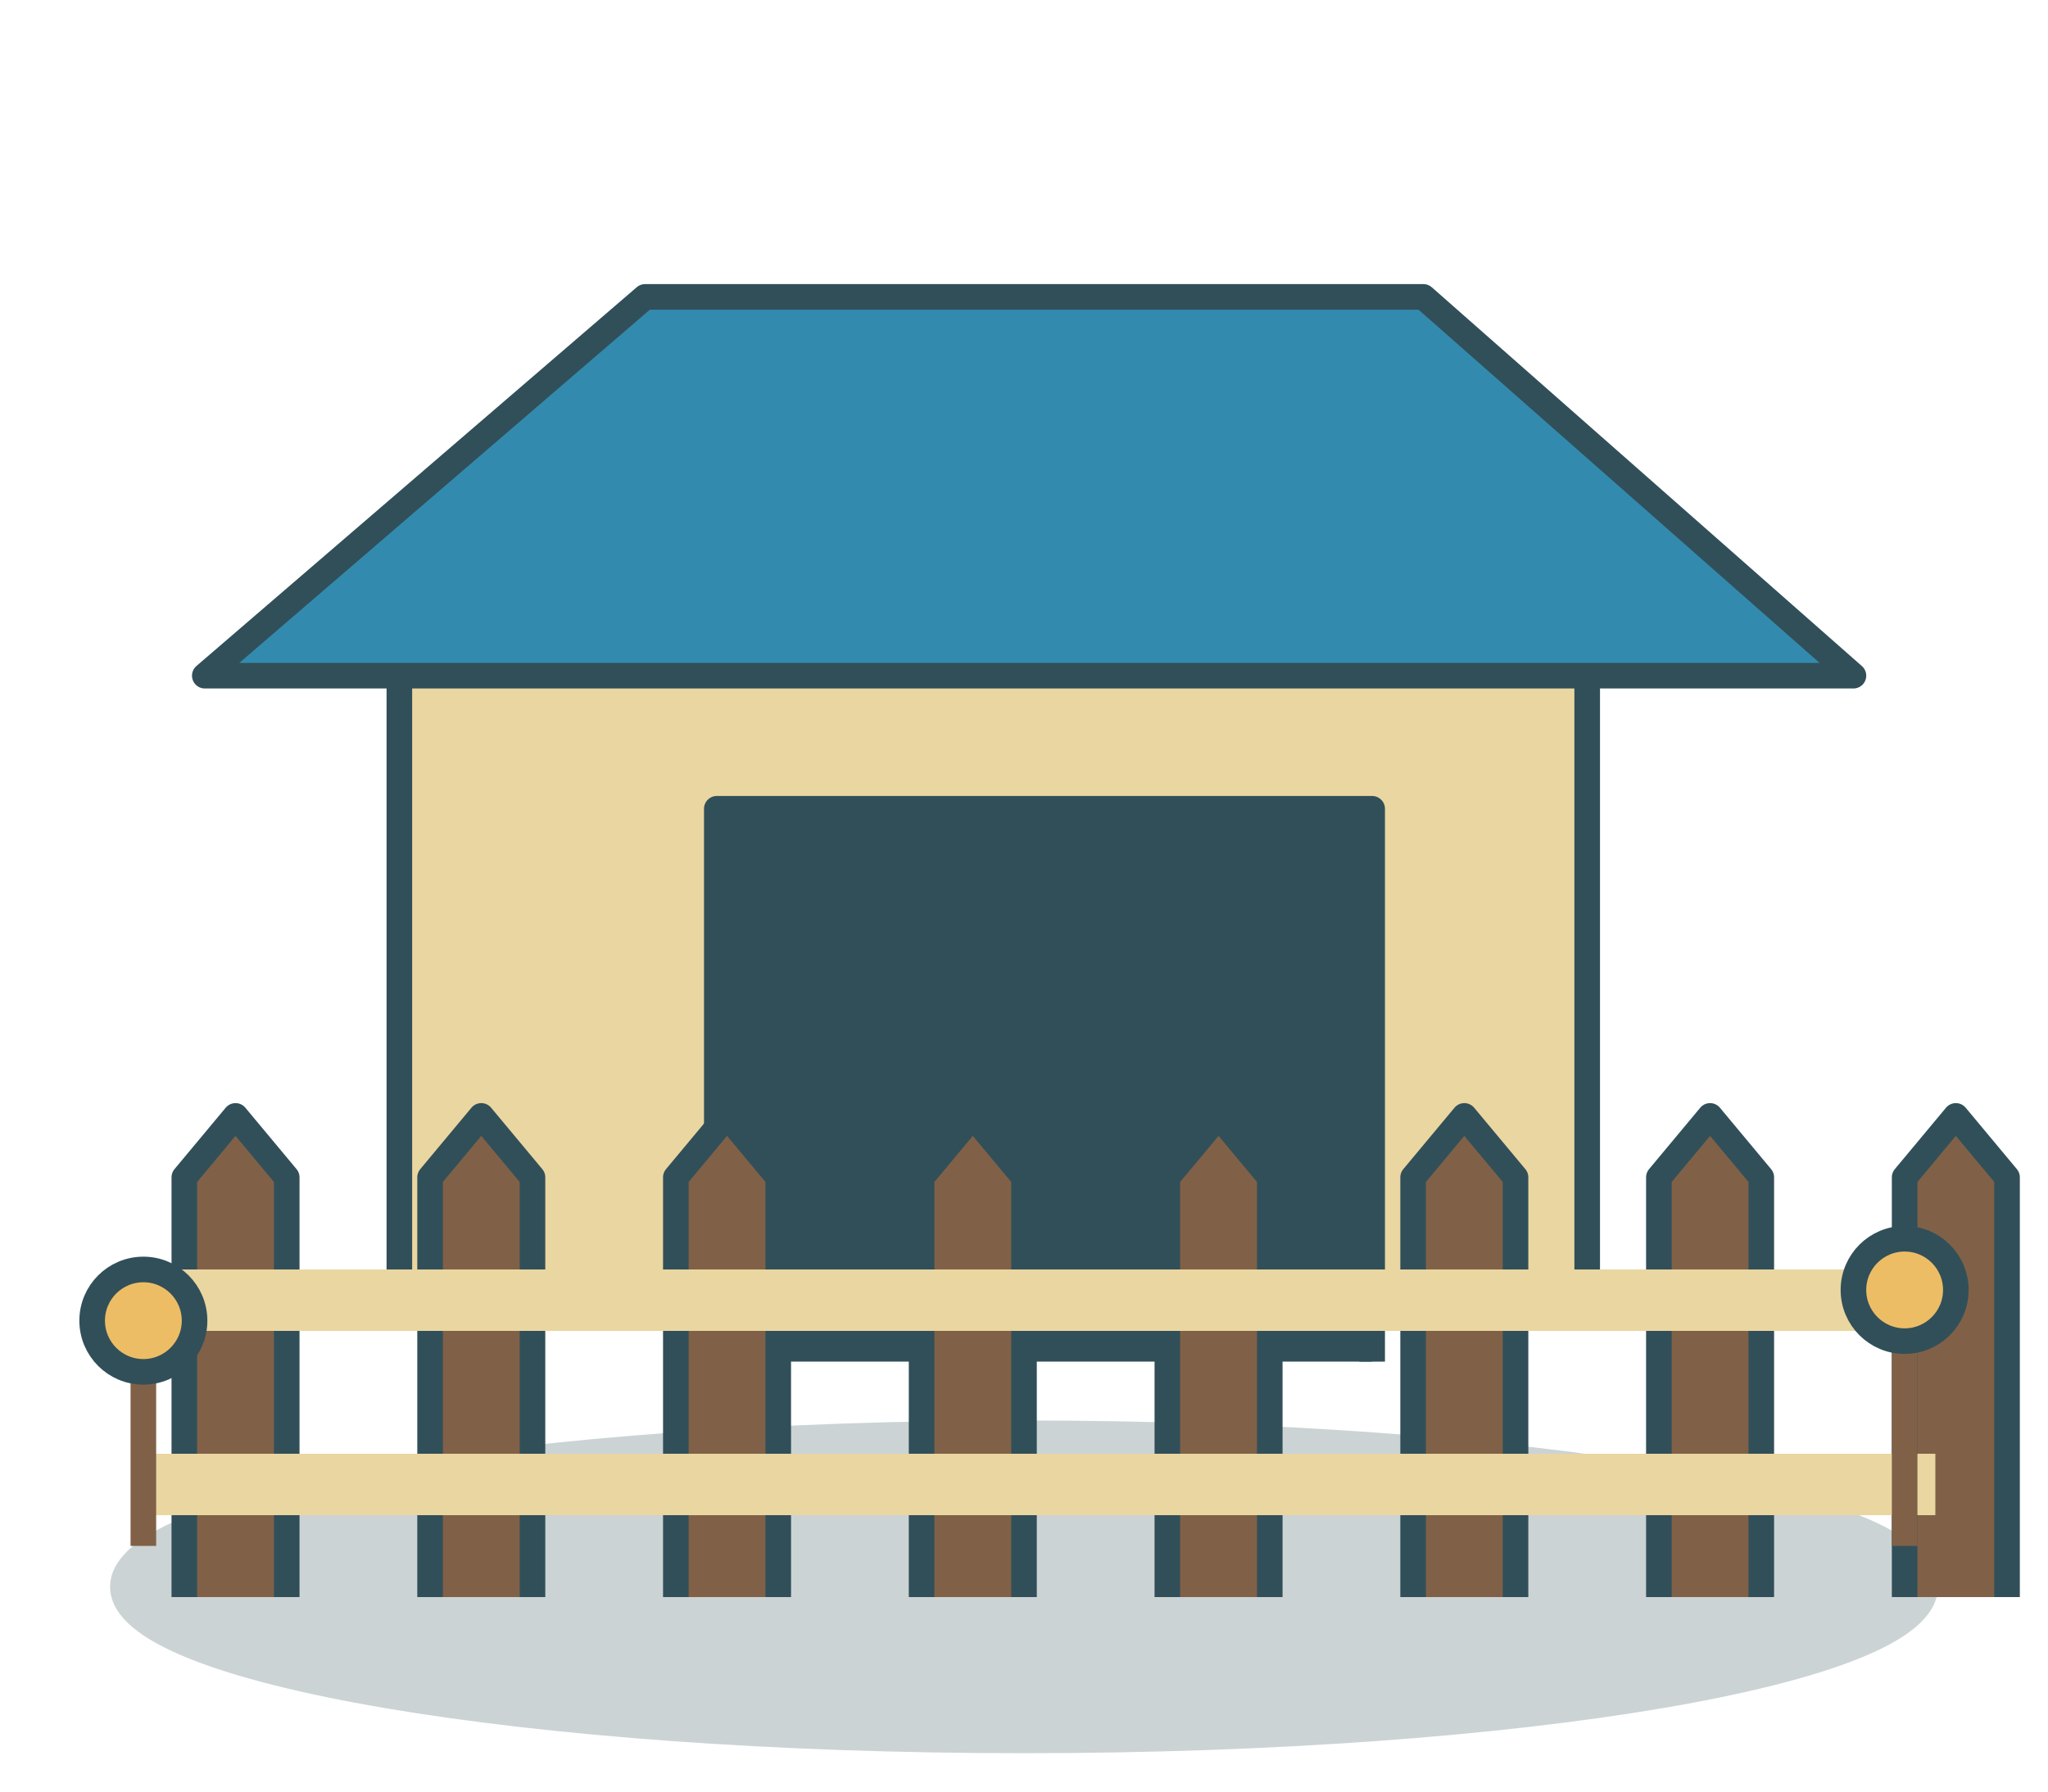
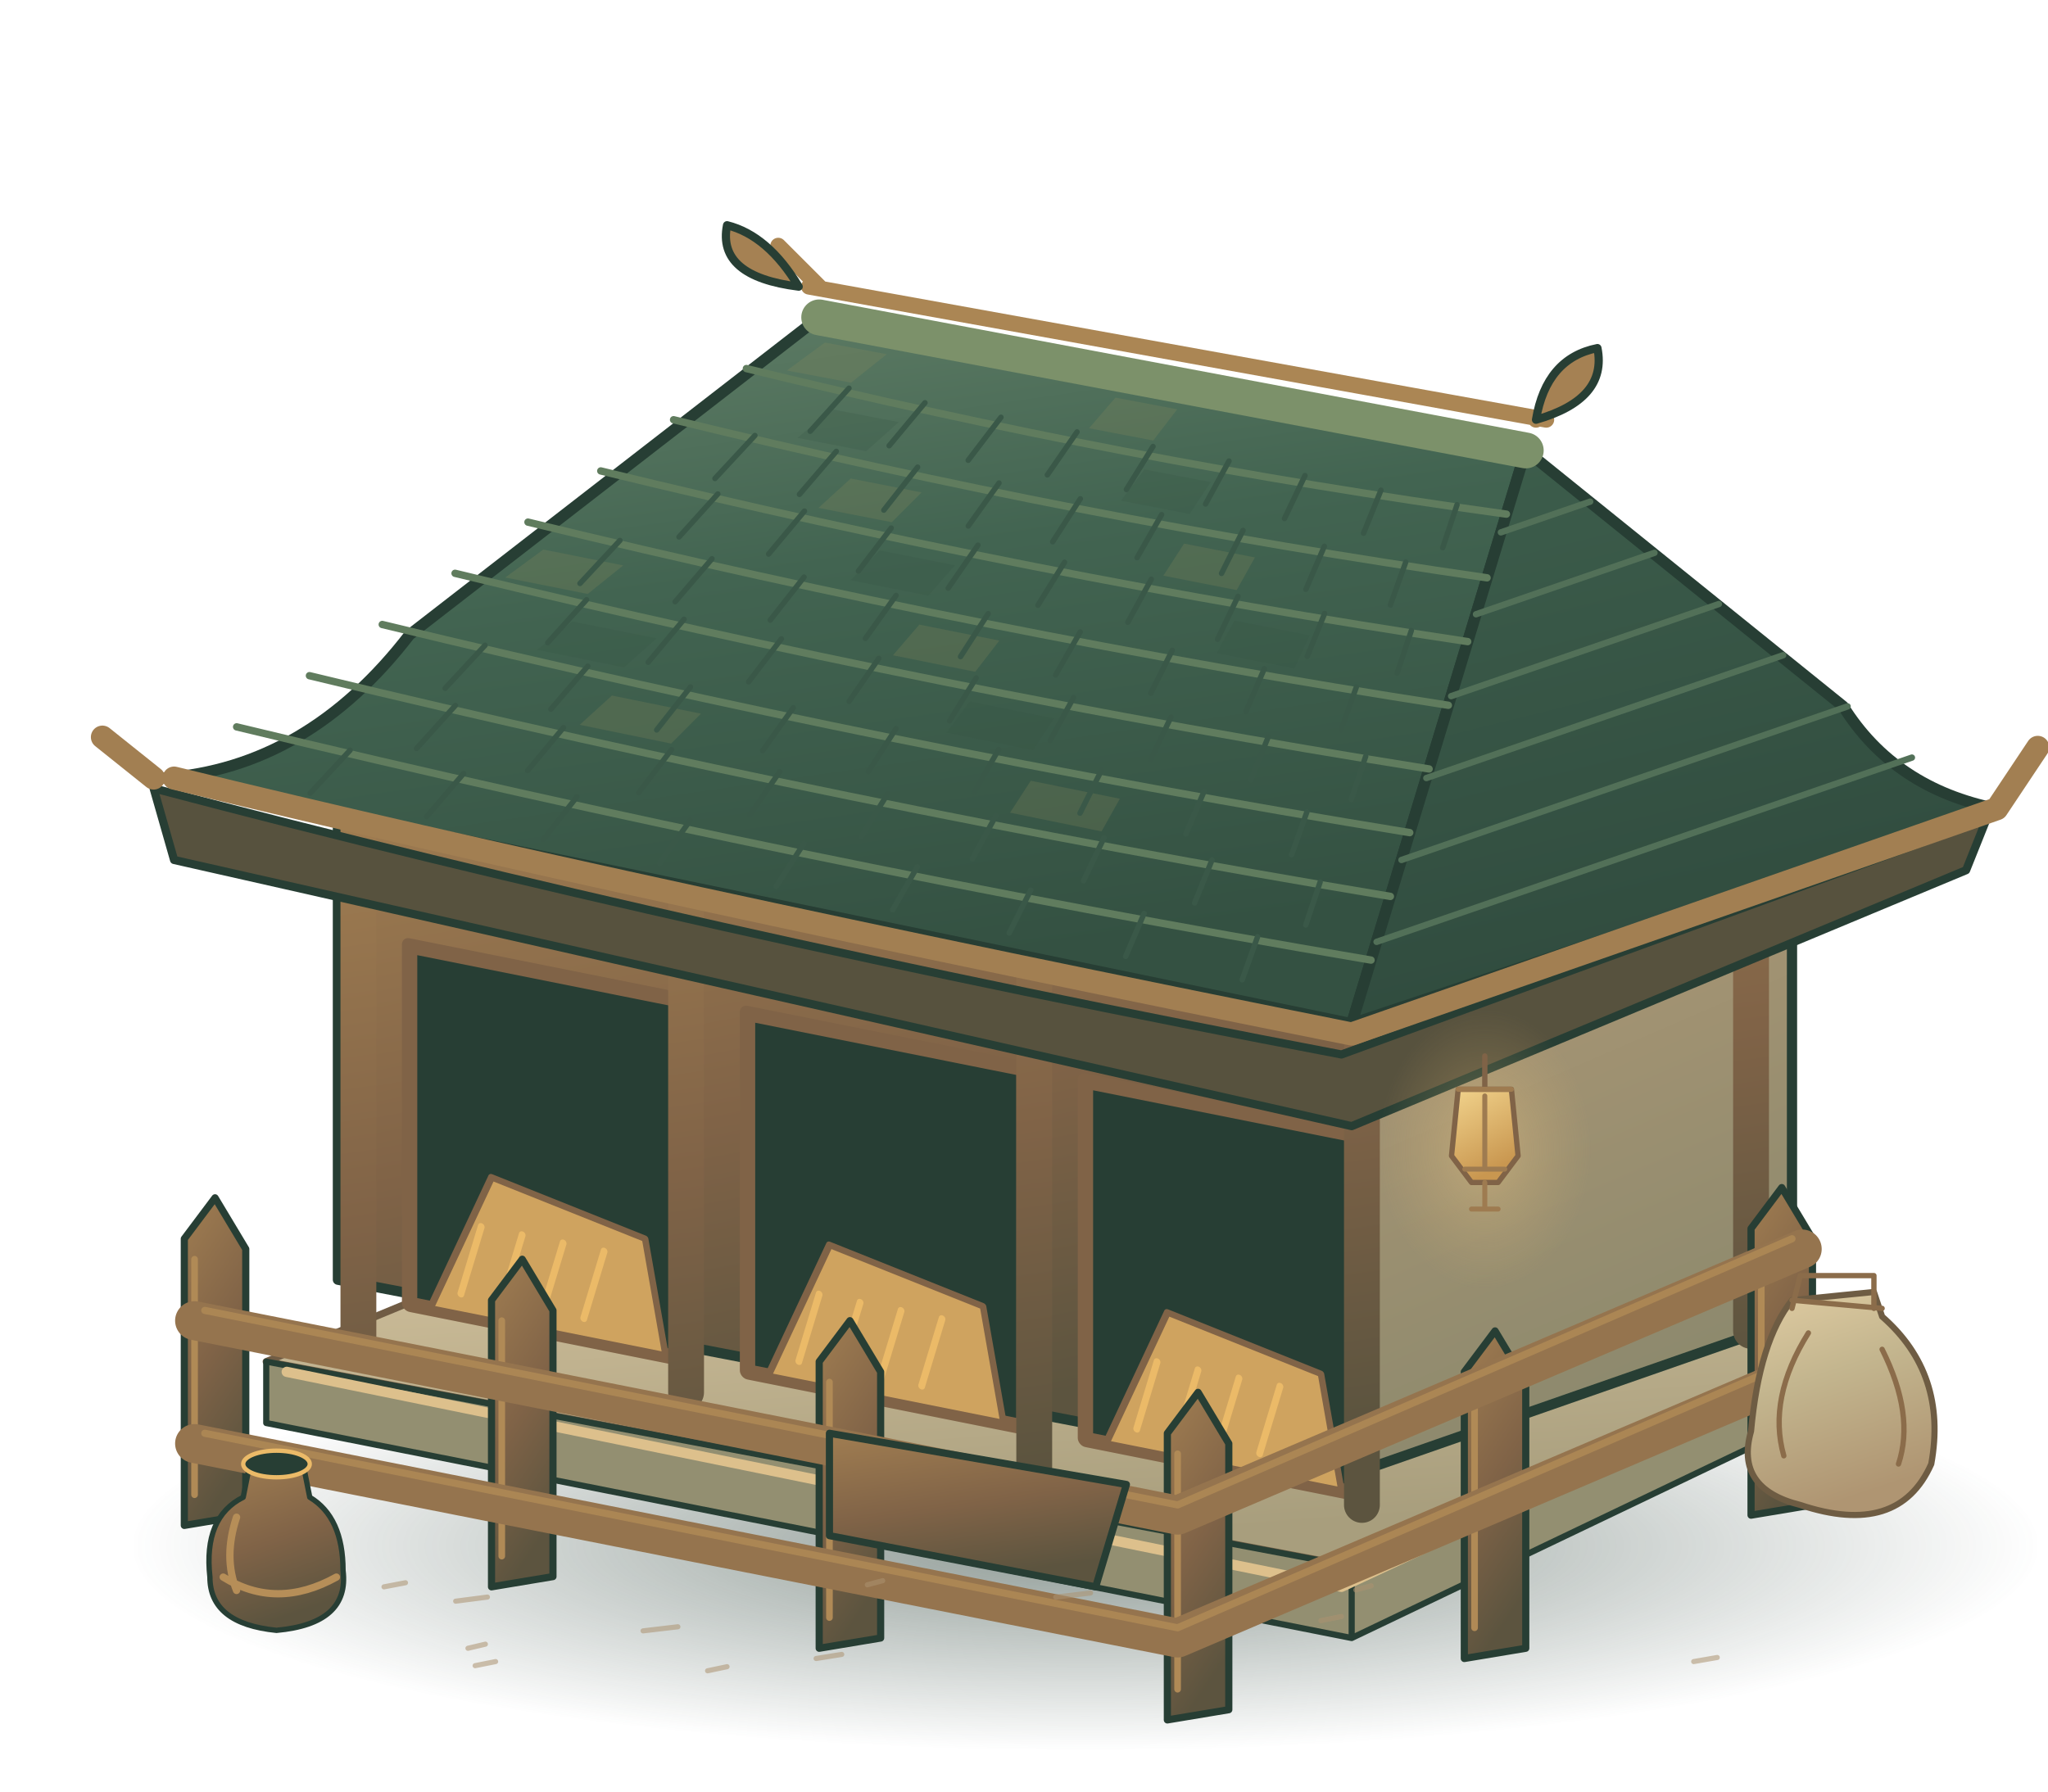
- <svg xmlns="http://www.w3.org/2000/svg" width="200" height="175" viewBox="0 0 200 175">
-   <g stroke="#314f59" stroke-width="2.5" stroke-linejoin="round">
-     <ellipse cx="100" cy="155" rx="88" ry="15" fill="#314f59" opacity=".25" />
-     <path d="M39 130V65H155V130" fill="#ead6a1" />
-     <path d="M20 66L63 29H139L181 66Z" fill="#328bae" />
-     <path d="M70 133V79H134V133" fill="#314f59" />
-     <path d="M18 156V115L23 109L28 115V156" fill="#806147" />
-     <path d="M42 156V115L47 109L52 115V156" fill="#806147" />
-     <path d="M66 156V115L71 109L76 115V156" fill="#806147" />
-     <path d="M90 156V115L95 109L100 115V156" fill="#806147" />
-     <path d="M114 156V115L119 109L124 115V156" fill="#806147" />
-     <path d="M138 156V115L143 109L148 115V156" fill="#806147" />
-     <path d="M162 156V115L167 109L172 115V156" fill="#806147" />
-     <path d="M186 156V115L191 109L196 115V156" fill="#806147" />
-     <path d="M15 127H189M15 145H189" stroke="#ead6a1" stroke-width="6" />
-     <path d="M14 151V131M186 151V128" stroke="#806147" />
-     <circle cx="14" cy="129" r="5" fill="#edbd65" />
-     <circle cx="186" cy="126" r="5" fill="#edbd65" />
+ <svg xmlns="http://www.w3.org/2000/svg" width="400" height="350" viewBox="0 0 200 175">
+   <defs>
+     <linearGradient id="stable-roof" x1="0" y1="0" x2=".28" y2="1">
+       <stop offset="0%" stop-color="#648169" />
+       <stop offset="45%" stop-color="#426451" />
+       <stop offset="100%" stop-color="#345142" />
+     </linearGradient>
+     <linearGradient id="stable-roof_side" x1="0" y1="0" x2=".28" y2="1">
+       <stop offset="0%" stop-color="#3d5e4c" />
+       <stop offset="100%" stop-color="#304b3e" />
+     </linearGradient>
+     <linearGradient id="stable-wall" x1="0" y1="0" x2=".28" y2="1">
+       <stop offset="0%" stop-color="#e1cda1" />
+       <stop offset="55%" stop-color="#d8c298" />
+       <stop offset="100%" stop-color="#b79f7a" />
+     </linearGradient>
+     <linearGradient id="stable-wall_side" x1="0" y1="0" x2=".28" y2="1">
+       <stop offset="0%" stop-color="#b39a76" />
+       <stop offset="100%" stop-color="#8c896d" />
+     </linearGradient>
+     <linearGradient id="stable-wood" x1="0" y1="0" x2=".28" y2="1">
+       <stop offset="0%" stop-color="#a07d51" />
+       <stop offset="55%" stop-color="#806347" />
+       <stop offset="100%" stop-color="#5c543f" />
+     </linearGradient>
+     <linearGradient id="stable-canvas" x1="0" y1="0" x2=".28" y2="1">
+       <stop offset="0%" stop-color="#e0cca2" />
+       <stop offset="45%" stop-color="#c3b58e" />
+       <stop offset="100%" stop-color="#af9572" />
+     </linearGradient>
+     <linearGradient id="stable-canvas_side" x1="0" y1="0" x2=".28" y2="1">
+       <stop offset="0%" stop-color="#aea884" />
+       <stop offset="100%" stop-color="#787b62" />
+     </linearGradient>
+     <linearGradient id="stable-earth" x1="0" y1="0" x2=".28" y2="1">
+       <stop offset="0%" stop-color="#949878" />
+       <stop offset="100%" stop-color="#675942" />
+     </linearGradient>
+     <linearGradient id="stable-stone" x1="0" y1="0" x2=".28" y2="1">
+       <stop offset="0%" stop-color="#d9c7a2" />
+       <stop offset="100%" stop-color="#a89e7d" />
+     </linearGradient>
+     <linearGradient id="stable-cloth" x1="0" y1="0" x2=".28" y2="1">
+       <stop offset="0%" stop-color="#eec173" />
+       <stop offset="100%" stop-color="#c99e5d" />
+     </linearGradient>
+     <linearGradient id="stable-red" x1="0" y1="0" x2=".28" y2="1">
+       <stop offset="0%" stop-color="#aa6551" />
+       <stop offset="100%" stop-color="#683e32" />
+     </linearGradient>
+     <linearGradient id="stable-light" x1="0" y1="0" x2=".28" y2="1">
+       <stop offset="0%" stop-color="#ffe7a0" />
+       <stop offset="100%" stop-color="#c99750" />
+     </linearGradient>
+     <radialGradient id="stable-glow">
+       <stop stop-color="#ffd68a" stop-opacity=".34" />
+       <stop offset="1" stop-color="#e2b570" stop-opacity="0" />
+     </radialGradient>
+     <radialGradient id="stable-shadow">
+       <stop stop-color="#273e34" stop-opacity=".52" />
+       <stop offset=".58" stop-color="#273e34" stop-opacity=".22" />
+       <stop offset="1" stop-color="#273e34" stop-opacity="0" />
+     </radialGradient>
+     <pattern id="stable-grain" width="18" height="16" patternUnits="userSpaceOnUse">
+       <path d="M1 2Q9 4 17 1M0 9Q7 7 18 11M4 15Q11 12 16 15" fill="none" stroke="#ebba68" stroke-width=".55" opacity=".19" />
+     </pattern>
+     <pattern id="stable-plaster" width="17" height="13" patternUnits="userSpaceOnUse">
+       <path d="M3 3h2M11 8h3M1 11h1" stroke="#806347" opacity=".16" stroke-width=".65" />
+     </pattern>
+   </defs>
+   <g stroke-linejoin="round" stroke-linecap="round">
+     <ellipse cx="106" cy="151" rx="93" ry="20" fill="url(#stable-shadow)" />
+     <path d="M26 133L132 153L178 132L72 114Z" fill="url(#stable-stone)" stroke="#705c44" stroke-width="0.7" stroke-linejoin="round" stroke-linecap="round" />
+     <path d="M26 133V139L132 160V153ZM132 153L178 132V138L132 160Z" fill="#938f71" stroke="#273e34" stroke-width="0.6" stroke-linejoin="round" stroke-linecap="round" />
+     <path d="M28 134L131 155L176 134" fill="none" stroke="#ddc08c" stroke-width="1" stroke-linejoin="round" stroke-linecap="round" />
+     <path d="M33 77L132 97V144L33 125Z" fill="url(#stable-wood)" stroke="#273e34" stroke-width="1" stroke-linejoin="round" stroke-linecap="round" />
+     <path d="M132 97L175 78V129L132 144Z" fill="url(#stable-wall_side)" stroke="#273e34" stroke-width="1" stroke-linejoin="round" stroke-linecap="round" />
+     <g transform="translate(38,80) skewY(11.31)">
+       <rect x="2" y="12" width="27" height="35" fill="#273e34" stroke="#806347" stroke-width="1.5" />
+       <path d="M4 47L10 33L25 36L27 47Z" fill="#cfa35f" stroke="#806347" stroke-width="0.65" stroke-linejoin="round" stroke-linecap="round" />
+       <path d="M7 45l2 -7" fill="none" stroke="#ebba68" stroke-width="0.65" stroke-linejoin="round" stroke-linecap="round" />
+       <path d="M11 45l2 -7" fill="none" stroke="#ebba68" stroke-width="0.65" stroke-linejoin="round" stroke-linecap="round" />
+       <path d="M15 45l2 -7" fill="none" stroke="#ebba68" stroke-width="0.65" stroke-linejoin="round" stroke-linecap="round" />
+       <path d="M19 45l2 -7" fill="none" stroke="#ebba68" stroke-width="0.65" stroke-linejoin="round" stroke-linecap="round" />
+       <rect x="35" y="12" width="27" height="35" fill="#273e34" stroke="#806347" stroke-width="1.5" />
+       <path d="M37 47L43 33L58 36L60 47Z" fill="#cfa35f" stroke="#806347" stroke-width="0.65" stroke-linejoin="round" stroke-linecap="round" />
+       <path d="M40 45l2 -7" fill="none" stroke="#ebba68" stroke-width="0.65" stroke-linejoin="round" stroke-linecap="round" />
+       <path d="M44 45l2 -7" fill="none" stroke="#ebba68" stroke-width="0.65" stroke-linejoin="round" stroke-linecap="round" />
+       <path d="M48 45l2 -7" fill="none" stroke="#ebba68" stroke-width="0.65" stroke-linejoin="round" stroke-linecap="round" />
+       <path d="M52 45l2 -7" fill="none" stroke="#ebba68" stroke-width="0.65" stroke-linejoin="round" stroke-linecap="round" />
+       <rect x="68" y="12" width="27" height="35" fill="#273e34" stroke="#806347" stroke-width="1.5" />
+       <path d="M70 47L76 33L91 36L93 47Z" fill="#cfa35f" stroke="#806347" stroke-width="0.65" stroke-linejoin="round" stroke-linecap="round" />
+       <path d="M73 45l2 -7" fill="none" stroke="#ebba68" stroke-width="0.65" stroke-linejoin="round" stroke-linecap="round" />
+       <path d="M77 45l2 -7" fill="none" stroke="#ebba68" stroke-width="0.65" stroke-linejoin="round" stroke-linecap="round" />
+       <path d="M81 45l2 -7" fill="none" stroke="#ebba68" stroke-width="0.65" stroke-linejoin="round" stroke-linecap="round" />
+       <path d="M85 45l2 -7" fill="none" stroke="#ebba68" stroke-width="0.65" stroke-linejoin="round" stroke-linecap="round" />
+     </g>
+     <path d="M35 79V132M67 84V136M101 91V144M133 96V147M171 80V130" fill="none" stroke="url(#stable-wood)" stroke-width="3.5" stroke-linejoin="round" stroke-linecap="round" />
+     <g transform="translate(0,0) scale(1)">
+       <path d="M15 77Q68 91 131 103L194 80L192 85L132 110L17 84Z" fill="#57523e" stroke="#273e34" stroke-width="0.8" stroke-linejoin="round" stroke-linecap="round" />
+       <path d="M16 76Q30 75 40 62L80 31L149 44L132 100Z" fill="url(#stable-roof)" stroke="#273e34" stroke-width="1.1" stroke-linejoin="round" stroke-linecap="round" />
+       <path d="M149 44L180 69Q185 77 195 79L132 100Z" fill="url(#stable-roof_side)" stroke="#273e34" stroke-width="1.1" stroke-linejoin="round" stroke-linecap="round" />
+       <path d="M80.56 33.46L86.59 34.60L83.12 37.38L76.85 36.19Z" fill="#8e8b5b" stroke="none" stroke-width="1" stroke-linejoin="round" stroke-linecap="round" opacity=".23" />
+       <path d="M108.93 38.84L114.96 39.98L112.62 43.03L106.35 41.83Z" fill="#8e8b5b" stroke="none" stroke-width="1" stroke-linejoin="round" stroke-linecap="round" opacity=".23" />
+       <path d="M81.30 39.98L87.77 41.23L84.58 44.08L77.87 42.77Z" fill="#365344" stroke="none" stroke-width="1" stroke-linejoin="round" stroke-linecap="round" opacity=".23" />
+       <path d="M111.76 45.85L118.24 47.09L116.17 50.21L109.46 48.91Z" fill="#365344" stroke="none" stroke-width="1" stroke-linejoin="round" stroke-linecap="round" opacity=".23" />
+       <path d="M83.08 46.74L90.00 48.10L87.09 51.01L79.93 49.61Z" fill="#8e8b5b" stroke="none" stroke-width="1" stroke-linejoin="round" stroke-linecap="round" opacity=".23" />
+       <path d="M115.63 53.10L122.55 54.45L120.77 57.64L113.61 56.23Z" fill="#8e8b5b" stroke="none" stroke-width="1" stroke-linejoin="round" stroke-linecap="round" opacity=".23" />
+       <path d="M85.91 53.76L93.27 55.21L90.65 58.19L83.05 56.68Z" fill="#365344" stroke="none" stroke-width="1" stroke-linejoin="round" stroke-linecap="round" opacity=".23" />
+       <path d="M120.55 60.60L127.91 62.06L126.41 65.31L118.81 63.80Z" fill="#365344" stroke="none" stroke-width="1" stroke-linejoin="round" stroke-linecap="round" opacity=".23" />
+       <path d="M53.06 53.68L60.86 55.23L57.39 58.02L49.34 56.41Z" fill="#8e8b5b" stroke="none" stroke-width="1" stroke-linejoin="round" stroke-linecap="round" opacity=".23" />
+       <path d="M89.78 61.01L97.59 62.57L95.24 65.62L87.20 64.01Z" fill="#8e8b5b" stroke="none" stroke-width="1" stroke-linejoin="round" stroke-linecap="round" opacity=".23" />
+       <path d="M55.88 60.69L64.13 62.35L60.94 65.20L52.45 63.48Z" fill="#365344" stroke="none" stroke-width="1" stroke-linejoin="round" stroke-linecap="round" opacity=".23" />
+       <path d="M94.70 68.51L102.95 70.17L100.89 73.29L92.40 71.57Z" fill="#365344" stroke="none" stroke-width="1" stroke-linejoin="round" stroke-linecap="round" opacity=".23" />
+       <path d="M59.76 67.94L68.45 69.71L65.54 72.63L56.61 70.80Z" fill="#8e8b5b" stroke="none" stroke-width="1" stroke-linejoin="round" stroke-linecap="round" opacity=".23" />
+       <path d="M100.66 76.26L109.36 78.02L107.57 81.21L98.64 79.38Z" fill="#8e8b5b" stroke="none" stroke-width="1" stroke-linejoin="round" stroke-linecap="round" opacity=".23" />
+       <path d="M72.89 36.00Q110.00 45.11 147.11 50.22" fill="none" stroke="#607c5e" stroke-width="0.72" stroke-linejoin="round" stroke-linecap="round" />
+       <path d="M82.91 37.92l-3.79 4.2" fill="none" stroke="#3a5848" stroke-width="0.53" stroke-linejoin="round" stroke-linecap="round" />
+       <path d="M90.33 39.34l-3.50 4.2" fill="none" stroke="#3a5848" stroke-width="0.53" stroke-linejoin="round" stroke-linecap="round" />
+       <path d="M97.75 40.76l-3.20 4.2" fill="none" stroke="#3a5848" stroke-width="0.53" stroke-linejoin="round" stroke-linecap="round" />
+       <path d="M105.18 42.19l-2.90 4.2" fill="none" stroke="#3a5848" stroke-width="0.53" stroke-linejoin="round" stroke-linecap="round" />
+       <path d="M112.60 43.61l-2.60 4.2" fill="none" stroke="#3a5848" stroke-width="0.53" stroke-linejoin="round" stroke-linecap="round" />
+       <path d="M120.02 45.03l-2.29 4.2" fill="none" stroke="#3a5848" stroke-width="0.53" stroke-linejoin="round" stroke-linecap="round" />
+       <path d="M127.44 46.45l-2.00 4.2" fill="none" stroke="#3a5848" stroke-width="0.53" stroke-linejoin="round" stroke-linecap="round" />
+       <path d="M134.86 47.88l-1.70 4.2" fill="none" stroke="#3a5848" stroke-width="0.53" stroke-linejoin="round" stroke-linecap="round" />
+       <path d="M142.29 49.30l-1.40 4.2" fill="none" stroke="#3a5848" stroke-width="0.53" stroke-linejoin="round" stroke-linecap="round" />
+       <path d="M65.78 41.00Q105.50 50.72 145.22 56.44" fill="none" stroke="#607c5e" stroke-width="0.72" stroke-linejoin="round" stroke-linecap="round" />
+       <path d="M73.72 42.54l-3.90 4.2" fill="none" stroke="#3a5848" stroke-width="0.53" stroke-linejoin="round" stroke-linecap="round" />
+       <path d="M81.67 44.09l-3.60 4.2" fill="none" stroke="#3a5848" stroke-width="0.53" stroke-linejoin="round" stroke-linecap="round" />
+       <path d="M89.61 45.63l-3.30 4.2" fill="none" stroke="#3a5848" stroke-width="0.53" stroke-linejoin="round" stroke-linecap="round" />
+       <path d="M97.56 47.18l-3.00 4.2" fill="none" stroke="#3a5848" stroke-width="0.53" stroke-linejoin="round" stroke-linecap="round" />
+       <path d="M105.50 48.72l-2.70 4.2" fill="none" stroke="#3a5848" stroke-width="0.53" stroke-linejoin="round" stroke-linecap="round" />
+       <path d="M113.44 50.27l-2.40 4.2" fill="none" stroke="#3a5848" stroke-width="0.53" stroke-linejoin="round" stroke-linecap="round" />
+       <path d="M121.39 51.81l-2.10 4.2" fill="none" stroke="#3a5848" stroke-width="0.53" stroke-linejoin="round" stroke-linecap="round" />
+       <path d="M129.33 53.36l-1.80 4.2" fill="none" stroke="#3a5848" stroke-width="0.53" stroke-linejoin="round" stroke-linecap="round" />
+       <path d="M137.28 54.90l-1.50 4.2" fill="none" stroke="#3a5848" stroke-width="0.53" stroke-linejoin="round" stroke-linecap="round" />
+       <path d="M58.67 46.00Q101.00 56.33 143.33 62.67" fill="none" stroke="#607c5e" stroke-width="0.72" stroke-linejoin="round" stroke-linecap="round" />
+       <path d="M70.10 48.25l-3.79 4.2" fill="none" stroke="#3a5848" stroke-width="0.53" stroke-linejoin="round" stroke-linecap="round" />
+       <path d="M78.56 49.92l-3.50 4.2" fill="none" stroke="#3a5848" stroke-width="0.53" stroke-linejoin="round" stroke-linecap="round" />
+       <path d="M87.03 51.58l-3.20 4.2" fill="none" stroke="#3a5848" stroke-width="0.53" stroke-linejoin="round" stroke-linecap="round" />
+       <path d="M95.50 53.25l-2.90 4.2" fill="none" stroke="#3a5848" stroke-width="0.53" stroke-linejoin="round" stroke-linecap="round" />
+       <path d="M103.96 54.92l-2.60 4.2" fill="none" stroke="#3a5848" stroke-width="0.53" stroke-linejoin="round" stroke-linecap="round" />
+       <path d="M112.43 56.58l-2.29 4.2" fill="none" stroke="#3a5848" stroke-width="0.53" stroke-linejoin="round" stroke-linecap="round" />
+       <path d="M120.90 58.25l-2.00 4.2" fill="none" stroke="#3a5848" stroke-width="0.53" stroke-linejoin="round" stroke-linecap="round" />
+       <path d="M129.36 59.92l-1.70 4.2" fill="none" stroke="#3a5848" stroke-width="0.53" stroke-linejoin="round" stroke-linecap="round" />
+       <path d="M137.83 61.58l-1.40 4.2" fill="none" stroke="#3a5848" stroke-width="0.53" stroke-linejoin="round" stroke-linecap="round" />
+       <path d="M51.56 51.00Q96.50 61.94 141.44 68.89" fill="none" stroke="#607c5e" stroke-width="0.72" stroke-linejoin="round" stroke-linecap="round" />
+       <path d="M60.54 52.79l-3.90 4.2" fill="none" stroke="#3a5848" stroke-width="0.53" stroke-linejoin="round" stroke-linecap="round" />
+       <path d="M69.53 54.58l-3.60 4.2" fill="none" stroke="#3a5848" stroke-width="0.53" stroke-linejoin="round" stroke-linecap="round" />
+       <path d="M78.52 56.37l-3.30 4.2" fill="none" stroke="#3a5848" stroke-width="0.53" stroke-linejoin="round" stroke-linecap="round" />
+       <path d="M87.51 58.16l-3.00 4.2" fill="none" stroke="#3a5848" stroke-width="0.53" stroke-linejoin="round" stroke-linecap="round" />
+       <path d="M96.50 59.94l-2.70 4.2" fill="none" stroke="#3a5848" stroke-width="0.53" stroke-linejoin="round" stroke-linecap="round" />
+       <path d="M105.49 61.73l-2.40 4.2" fill="none" stroke="#3a5848" stroke-width="0.53" stroke-linejoin="round" stroke-linecap="round" />
+       <path d="M114.48 63.52l-2.10 4.2" fill="none" stroke="#3a5848" stroke-width="0.53" stroke-linejoin="round" stroke-linecap="round" />
+       <path d="M123.47 65.31l-1.80 4.2" fill="none" stroke="#3a5848" stroke-width="0.53" stroke-linejoin="round" stroke-linecap="round" />
+       <path d="M132.46 67.10l-1.50 4.2" fill="none" stroke="#3a5848" stroke-width="0.53" stroke-linejoin="round" stroke-linecap="round" />
+       <path d="M44.44 56.00Q92.00 67.56 139.56 75.11" fill="none" stroke="#607c5e" stroke-width="0.72" stroke-linejoin="round" stroke-linecap="round" />
+       <path d="M57.28 58.58l-3.79 4.2" fill="none" stroke="#3a5848" stroke-width="0.53" stroke-linejoin="round" stroke-linecap="round" />
+       <path d="M66.80 60.49l-3.50 4.2" fill="none" stroke="#3a5848" stroke-width="0.53" stroke-linejoin="round" stroke-linecap="round" />
+       <path d="M76.31 62.40l-3.20 4.2" fill="none" stroke="#3a5848" stroke-width="0.53" stroke-linejoin="round" stroke-linecap="round" />
+       <path d="M85.82 64.31l-2.90 4.2" fill="none" stroke="#3a5848" stroke-width="0.53" stroke-linejoin="round" stroke-linecap="round" />
+       <path d="M95.33 66.22l-2.60 4.2" fill="none" stroke="#3a5848" stroke-width="0.53" stroke-linejoin="round" stroke-linecap="round" />
+       <path d="M104.84 68.14l-2.29 4.2" fill="none" stroke="#3a5848" stroke-width="0.53" stroke-linejoin="round" stroke-linecap="round" />
+       <path d="M114.35 70.05l-2.00 4.2" fill="none" stroke="#3a5848" stroke-width="0.53" stroke-linejoin="round" stroke-linecap="round" />
+       <path d="M123.86 71.96l-1.70 4.2" fill="none" stroke="#3a5848" stroke-width="0.53" stroke-linejoin="round" stroke-linecap="round" />
+       <path d="M133.37 73.87l-1.40 4.2" fill="none" stroke="#3a5848" stroke-width="0.53" stroke-linejoin="round" stroke-linecap="round" />
+       <path d="M37.33 61.00Q87.50 73.17 137.67 81.33" fill="none" stroke="#607c5e" stroke-width="0.72" stroke-linejoin="round" stroke-linecap="round" />
+       <path d="M47.37 63.03l-3.90 4.2" fill="none" stroke="#3a5848" stroke-width="0.53" stroke-linejoin="round" stroke-linecap="round" />
+       <path d="M57.40 65.07l-3.60 4.2" fill="none" stroke="#3a5848" stroke-width="0.53" stroke-linejoin="round" stroke-linecap="round" />
+       <path d="M67.43 67.10l-3.30 4.2" fill="none" stroke="#3a5848" stroke-width="0.53" stroke-linejoin="round" stroke-linecap="round" />
+       <path d="M77.47 69.13l-3.00 4.2" fill="none" stroke="#3a5848" stroke-width="0.53" stroke-linejoin="round" stroke-linecap="round" />
+       <path d="M87.50 71.17l-2.70 4.2" fill="none" stroke="#3a5848" stroke-width="0.53" stroke-linejoin="round" stroke-linecap="round" />
+       <path d="M97.53 73.20l-2.40 4.2" fill="none" stroke="#3a5848" stroke-width="0.53" stroke-linejoin="round" stroke-linecap="round" />
+       <path d="M107.57 75.23l-2.10 4.2" fill="none" stroke="#3a5848" stroke-width="0.53" stroke-linejoin="round" stroke-linecap="round" />
+       <path d="M117.60 77.27l-1.80 4.2" fill="none" stroke="#3a5848" stroke-width="0.53" stroke-linejoin="round" stroke-linecap="round" />
+       <path d="M127.63 79.30l-1.50 4.2" fill="none" stroke="#3a5848" stroke-width="0.53" stroke-linejoin="round" stroke-linecap="round" />
+       <path d="M30.22 66.00Q83.00 78.78 135.78 87.56" fill="none" stroke="#607c5e" stroke-width="0.72" stroke-linejoin="round" stroke-linecap="round" />
+       <path d="M44.47 68.91l-3.79 4.2" fill="none" stroke="#3a5848" stroke-width="0.53" stroke-linejoin="round" stroke-linecap="round" />
+       <path d="M55.03 71.07l-3.50 4.2" fill="none" stroke="#3a5848" stroke-width="0.53" stroke-linejoin="round" stroke-linecap="round" />
+       <path d="M65.58 73.22l-3.20 4.2" fill="none" stroke="#3a5848" stroke-width="0.53" stroke-linejoin="round" stroke-linecap="round" />
+       <path d="M76.14 75.38l-2.90 4.2" fill="none" stroke="#3a5848" stroke-width="0.53" stroke-linejoin="round" stroke-linecap="round" />
+       <path d="M86.69 77.53l-2.60 4.2" fill="none" stroke="#3a5848" stroke-width="0.53" stroke-linejoin="round" stroke-linecap="round" />
+       <path d="M97.25 79.69l-2.29 4.2" fill="none" stroke="#3a5848" stroke-width="0.53" stroke-linejoin="round" stroke-linecap="round" />
+       <path d="M107.81 81.84l-2.00 4.2" fill="none" stroke="#3a5848" stroke-width="0.53" stroke-linejoin="round" stroke-linecap="round" />
+       <path d="M118.36 84.00l-1.70 4.2" fill="none" stroke="#3a5848" stroke-width="0.53" stroke-linejoin="round" stroke-linecap="round" />
+       <path d="M128.92 86.15l-1.40 4.2" fill="none" stroke="#3a5848" stroke-width="0.53" stroke-linejoin="round" stroke-linecap="round" />
+       <path d="M23.11 71.00Q78.50 84.39 133.89 93.78" fill="none" stroke="#607c5e" stroke-width="0.72" stroke-linejoin="round" stroke-linecap="round" />
+       <path d="M34.19 73.28l-3.90 4.2" fill="none" stroke="#3a5848" stroke-width="0.53" stroke-linejoin="round" stroke-linecap="round" />
+       <path d="M45.27 75.56l-3.60 4.2" fill="none" stroke="#3a5848" stroke-width="0.53" stroke-linejoin="round" stroke-linecap="round" />
+       <path d="M56.34 77.83l-3.30 4.2" fill="none" stroke="#3a5848" stroke-width="0.53" stroke-linejoin="round" stroke-linecap="round" />
+       <path d="M67.42 80.11l-3.00 4.2" fill="none" stroke="#3a5848" stroke-width="0.53" stroke-linejoin="round" stroke-linecap="round" />
+       <path d="M78.50 82.39l-2.70 4.2" fill="none" stroke="#3a5848" stroke-width="0.53" stroke-linejoin="round" stroke-linecap="round" />
+       <path d="M89.58 84.67l-2.40 4.2" fill="none" stroke="#3a5848" stroke-width="0.53" stroke-linejoin="round" stroke-linecap="round" />
+       <path d="M100.66 86.94l-2.10 4.2" fill="none" stroke="#3a5848" stroke-width="0.53" stroke-linejoin="round" stroke-linecap="round" />
+       <path d="M111.73 89.22l-1.80 4.2" fill="none" stroke="#3a5848" stroke-width="0.53" stroke-linejoin="round" stroke-linecap="round" />
+       <path d="M122.81 91.50l-1.50 4.2" fill="none" stroke="#3a5848" stroke-width="0.53" stroke-linejoin="round" stroke-linecap="round" />
+       <path d="M155.29 49.00L146.57 52.00" fill="none" stroke="#527058" stroke-width="0.62" stroke-linejoin="round" stroke-linecap="round" />
+       <path d="M161.57 54.00L144.14 60.00" fill="none" stroke="#527058" stroke-width="0.62" stroke-linejoin="round" stroke-linecap="round" />
+       <path d="M167.86 59.00L141.71 68.00" fill="none" stroke="#527058" stroke-width="0.62" stroke-linejoin="round" stroke-linecap="round" />
+       <path d="M174.14 64.00L139.29 76.00" fill="none" stroke="#527058" stroke-width="0.62" stroke-linejoin="round" stroke-linecap="round" />
+       <path d="M180.43 69.00L136.86 84.00" fill="none" stroke="#527058" stroke-width="0.62" stroke-linejoin="round" stroke-linecap="round" />
+       <path d="M186.71 74.00L134.43 92.00" fill="none" stroke="#527058" stroke-width="0.62" stroke-linejoin="round" stroke-linecap="round" />
+       <path d="M17 76Q62 87 132 101L195 79M15 76L10 72M195 79L199 73" fill="none" stroke="#a27f52" stroke-width="2.25" stroke-linejoin="round" stroke-linecap="round" />
+       <path d="M80 31L149 44" fill="none" stroke="#7c916a" stroke-width="3.5" stroke-linejoin="round" stroke-linecap="round" />
+       <path d="M79 28L151 41M80 28L76 24M150 41L154 38" fill="none" stroke="#ab8654" stroke-width="1.55" stroke-linejoin="round" stroke-linecap="round" />
+       <path d="M78 28Q70 27 71 22Q75 23 78 28M150 41Q157 39 156 34Q151 35 150 41" fill="#a58153" stroke="#273e34" stroke-width="0.8" stroke-linejoin="round" stroke-linecap="round" />
+     </g>
+     <path d="M18 149V121L21 117L24 122V148Z" fill="url(#stable-wood)" stroke="#273e34" stroke-width="0.7" stroke-linejoin="round" stroke-linecap="round" />
+     <path d="M19 123V146" fill="none" stroke="#b08a56" stroke-width="0.65" stroke-linejoin="round" stroke-linecap="round" />
+     <path d="M48 155V127L51 123L54 128V154Z" fill="url(#stable-wood)" stroke="#273e34" stroke-width="0.7" stroke-linejoin="round" stroke-linecap="round" />
+     <path d="M49 129V152" fill="none" stroke="#b08a56" stroke-width="0.65" stroke-linejoin="round" stroke-linecap="round" />
+     <path d="M80 161V133L83 129L86 134V160Z" fill="url(#stable-wood)" stroke="#273e34" stroke-width="0.7" stroke-linejoin="round" stroke-linecap="round" />
+     <path d="M81 135V158" fill="none" stroke="#b08a56" stroke-width="0.65" stroke-linejoin="round" stroke-linecap="round" />
+     <path d="M114 168V140L117 136L120 141V167Z" fill="url(#stable-wood)" stroke="#273e34" stroke-width="0.7" stroke-linejoin="round" stroke-linecap="round" />
+     <path d="M115 142V165" fill="none" stroke="#b08a56" stroke-width="0.65" stroke-linejoin="round" stroke-linecap="round" />
+     <path d="M143 162V134L146 130L149 135V161Z" fill="url(#stable-wood)" stroke="#273e34" stroke-width="0.7" stroke-linejoin="round" stroke-linecap="round" />
+     <path d="M144 136V159" fill="none" stroke="#b08a56" stroke-width="0.65" stroke-linejoin="round" stroke-linecap="round" />
+     <path d="M171 148V120L174 116L177 121V147Z" fill="url(#stable-wood)" stroke="#273e34" stroke-width="0.7" stroke-linejoin="round" stroke-linecap="round" />
+     <path d="M172 122V145" fill="none" stroke="#b08a56" stroke-width="0.65" stroke-linejoin="round" stroke-linecap="round" />
+     <path d="M19 129L115 148L176 122M19 141L115 160L176 134" fill="none" stroke="#95744e" stroke-width="3.8" stroke-linejoin="round" stroke-linecap="round" />
+     <path d="M20 128L115 147L175 121M20 140L115 159L175 133" fill="none" stroke="#ab8654" stroke-width="0.7" stroke-linejoin="round" stroke-linecap="round" />
+     <path d="M81 140L110 145L107 155L81 150Z" fill="url(#stable-wood)" stroke="#273e34" stroke-width="0.7" stroke-linejoin="round" stroke-linecap="round" />
+     <g transform="translate(179,127) scale(0.8)">
+       <path d="M-5 0Q-9 5 -10 16Q-12 23 -4 25Q8 29 12 20Q14 9 6 2L5 -1Z" fill="url(#stable-canvas)" stroke="#6e5c43" stroke-width="0.75" stroke-linejoin="round" stroke-linecap="round" />
+       <path d="M-5 0L6 1M-3 4Q-8 12 -6 19M6 6Q10 14 8 20M-5 1L-4 -3H5L5 1" fill="none" stroke="#8b6c4a" stroke-width="0.65" stroke-linejoin="round" stroke-linecap="round" />
+     </g>
+     <g transform="translate(27,143) scale(0.65)">
+       <path d="M-4 0L-5 5Q-11 8 -10 17Q-10 24 0 25Q11 24 10 16Q10 8 5 5L4 0Z" fill="url(#stable-wood)" stroke="#273e34" stroke-width="0.8" stroke-linejoin="round" stroke-linecap="round" />
+       <ellipse cx="0" cy="0" rx="5" ry="2" fill="#273e34" stroke="#ebba68" stroke-width=".65" />
+       <path d="M-6 8Q-8 14 -6 19M-8 17Q0 22 9 17" fill="none" stroke="#b68e58" stroke-width="1.1" stroke-linejoin="round" stroke-linecap="round" />
+     </g>
+     <g transform="translate(145,109) scale(0.65)">
+       <ellipse cx="0" cy="5" rx="16" ry="21" fill="url(#stable-glow)" />
+       <path d="M0 -9V-4M-4 -4H4L5 6L2 10H-2L-5 6Z" fill="url(#stable-light)" stroke="#806347" stroke-width="0.8" stroke-linejoin="round" stroke-linecap="round" />
+       <path d="M-4 -4H4M-3 8H3M0 10V14M-2 14H2M0 -3V8" fill="none" stroke="#9e7b50" stroke-width="0.75" stroke-linejoin="round" stroke-linecap="round" />
+     </g>
+     <path d="M165.4 162.3l2.3 -.4" fill="none" stroke="#ac9270" stroke-width="0.5" stroke-linejoin="round" stroke-linecap="round" opacity=".55" />
+     <path d="M69.1 163.2l1.9 -.4" fill="none" stroke="#ac9270" stroke-width="0.5" stroke-linejoin="round" stroke-linecap="round" opacity=".55" />
+     <path d="M79.7 162.0l2.5 -.4" fill="none" stroke="#ac9270" stroke-width="0.5" stroke-linejoin="round" stroke-linecap="round" opacity=".55" />
+     <path d="M44.5 156.4l3.1 -.4" fill="none" stroke="#ac9270" stroke-width="0.5" stroke-linejoin="round" stroke-linecap="round" opacity=".55" />
+     <path d="M84.7 154.8l1.5 -.4" fill="none" stroke="#ac9270" stroke-width="0.5" stroke-linejoin="round" stroke-linecap="round" opacity=".55" />
+     <path d="M129.0 158.3l2.0 -.4" fill="none" stroke="#ac9270" stroke-width="0.5" stroke-linejoin="round" stroke-linecap="round" opacity=".55" />
+     <path d="M45.7 161.0l1.7 -.4" fill="none" stroke="#ac9270" stroke-width="0.5" stroke-linejoin="round" stroke-linecap="round" opacity=".55" />
+     <path d="M132.4 155.3l1.5 -.4" fill="none" stroke="#ac9270" stroke-width="0.5" stroke-linejoin="round" stroke-linecap="round" opacity=".55" />
+     <path d="M37.5 155.0l2.1 -.4" fill="none" stroke="#ac9270" stroke-width="0.5" stroke-linejoin="round" stroke-linecap="round" opacity=".55" />
+     <path d="M46.4 162.7l2.0 -.4" fill="none" stroke="#ac9270" stroke-width="0.5" stroke-linejoin="round" stroke-linecap="round" opacity=".55" />
+     <path d="M103.1 156.0l3.4 -.4" fill="none" stroke="#ac9270" stroke-width="0.5" stroke-linejoin="round" stroke-linecap="round" opacity=".55" />
+     <path d="M62.8 159.3l3.4 -.4" fill="none" stroke="#ac9270" stroke-width="0.5" stroke-linejoin="round" stroke-linecap="round" opacity=".55" />
  </g>
</svg>
